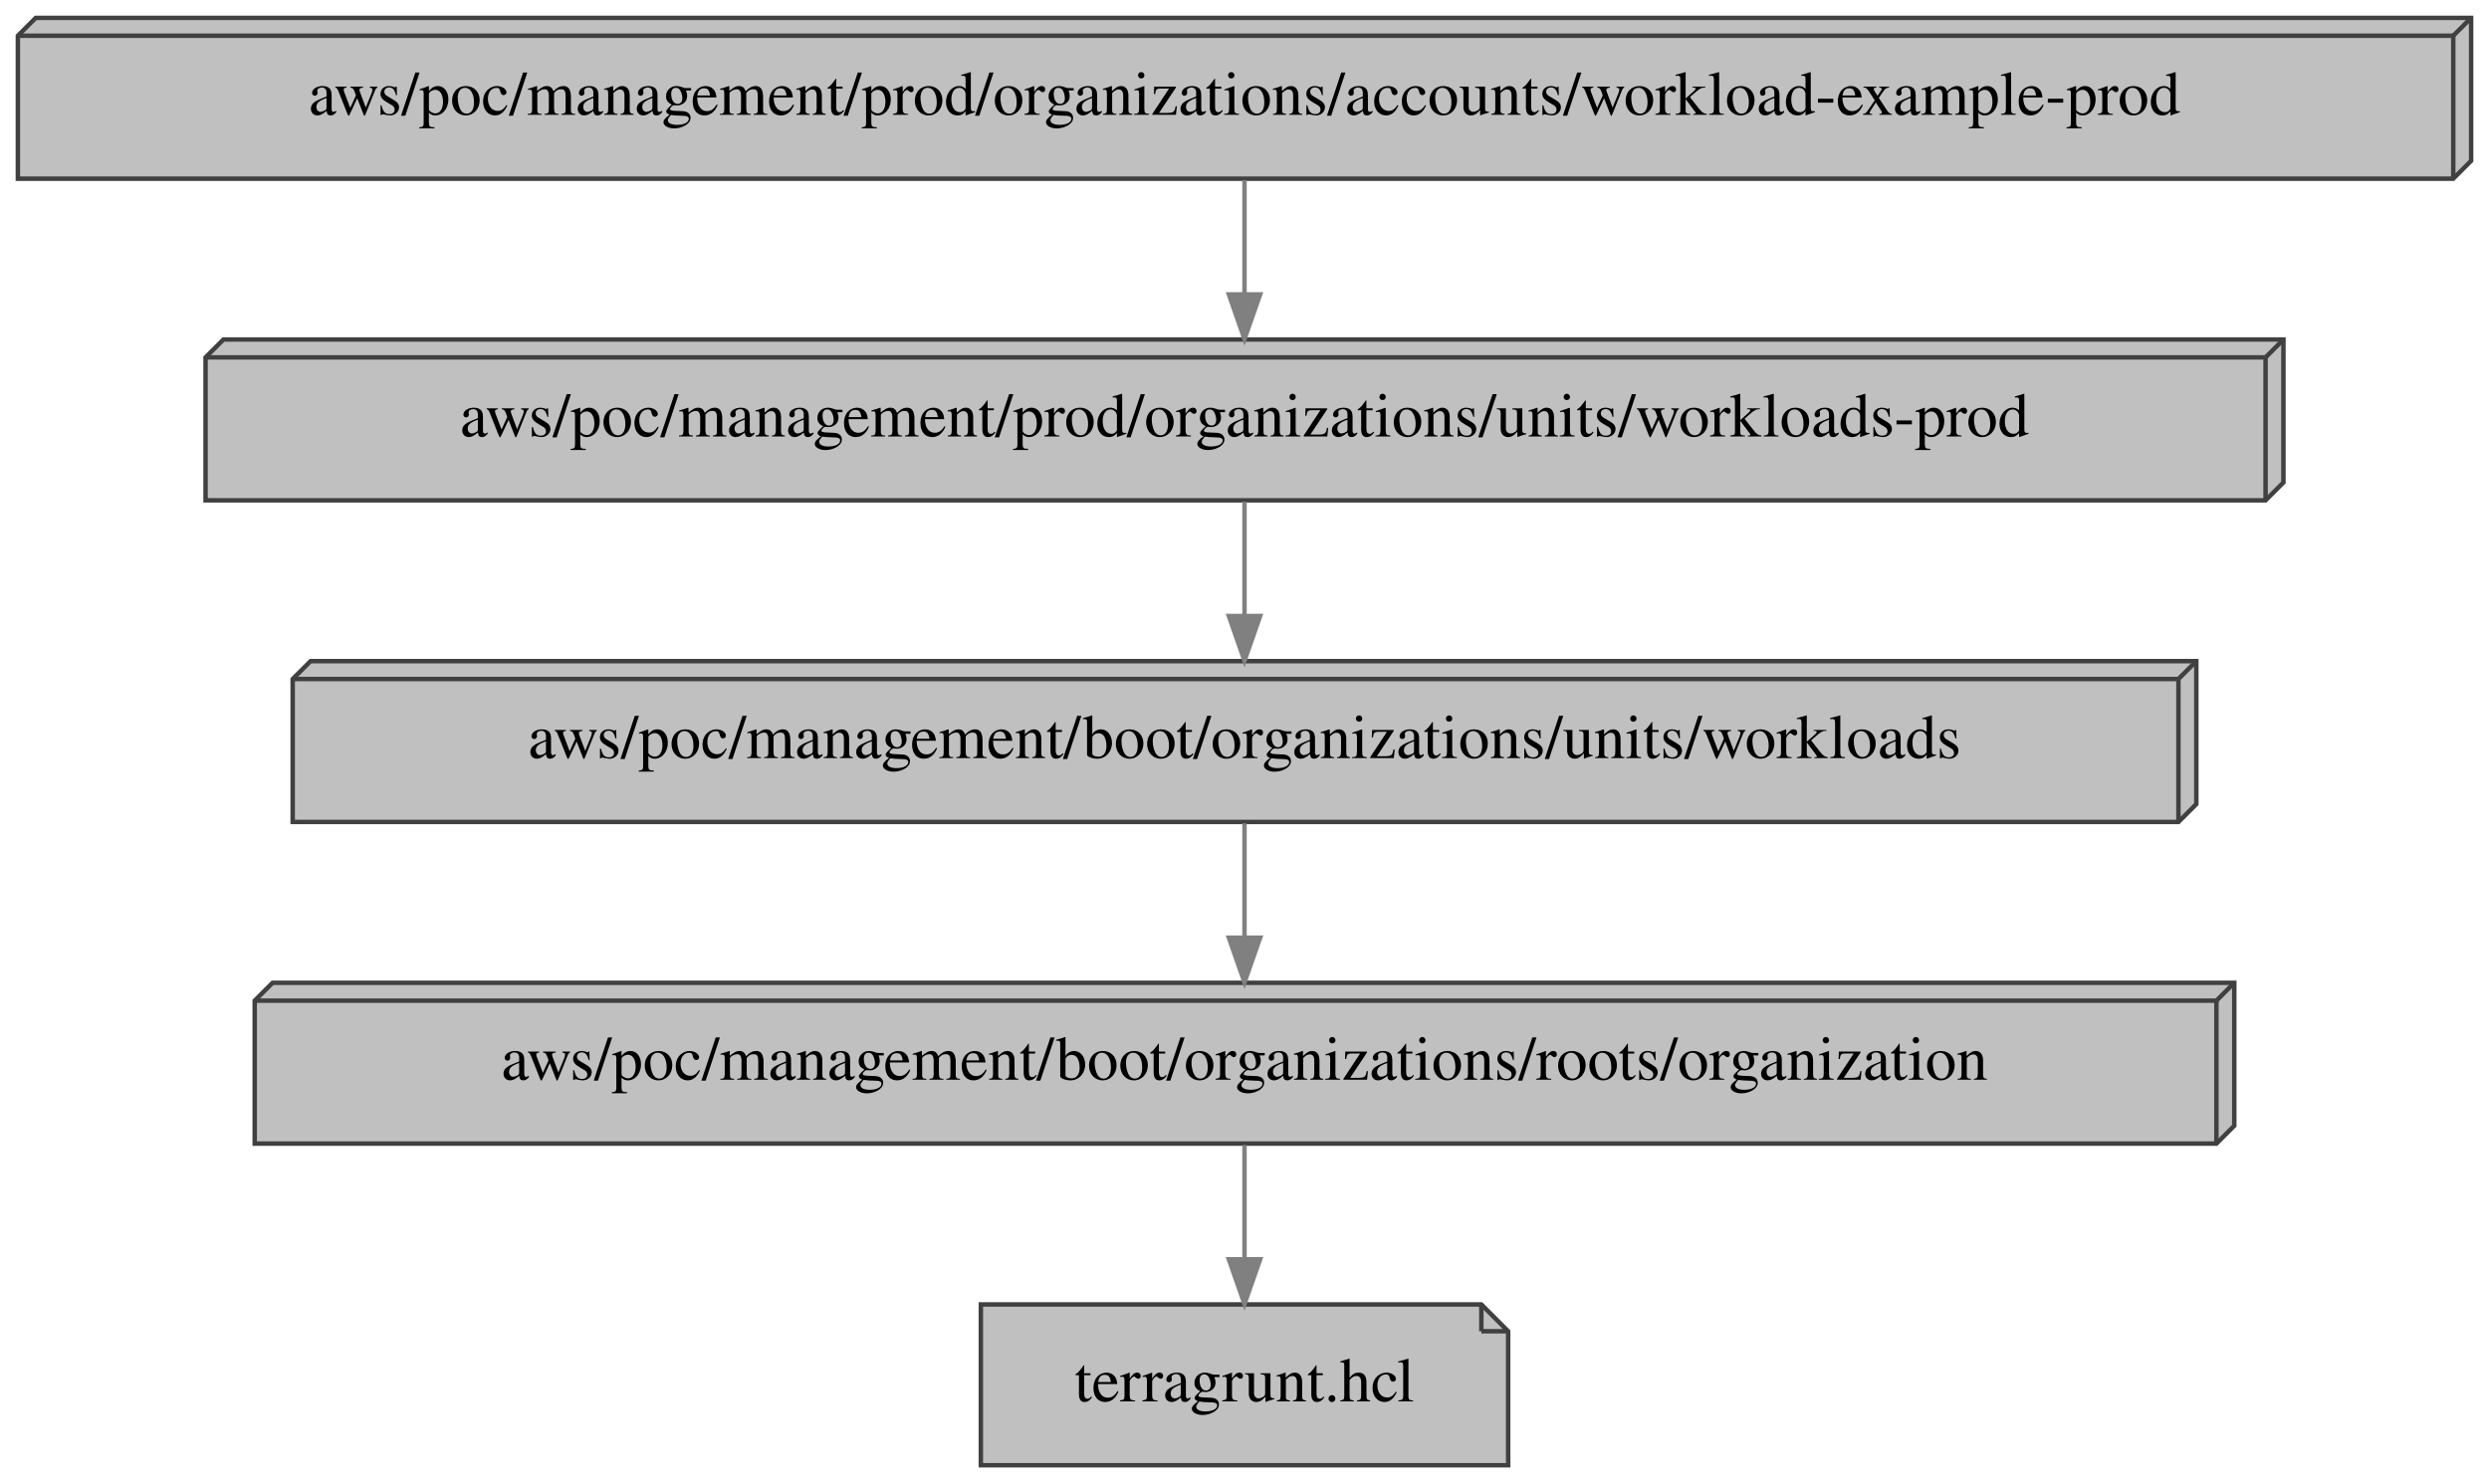
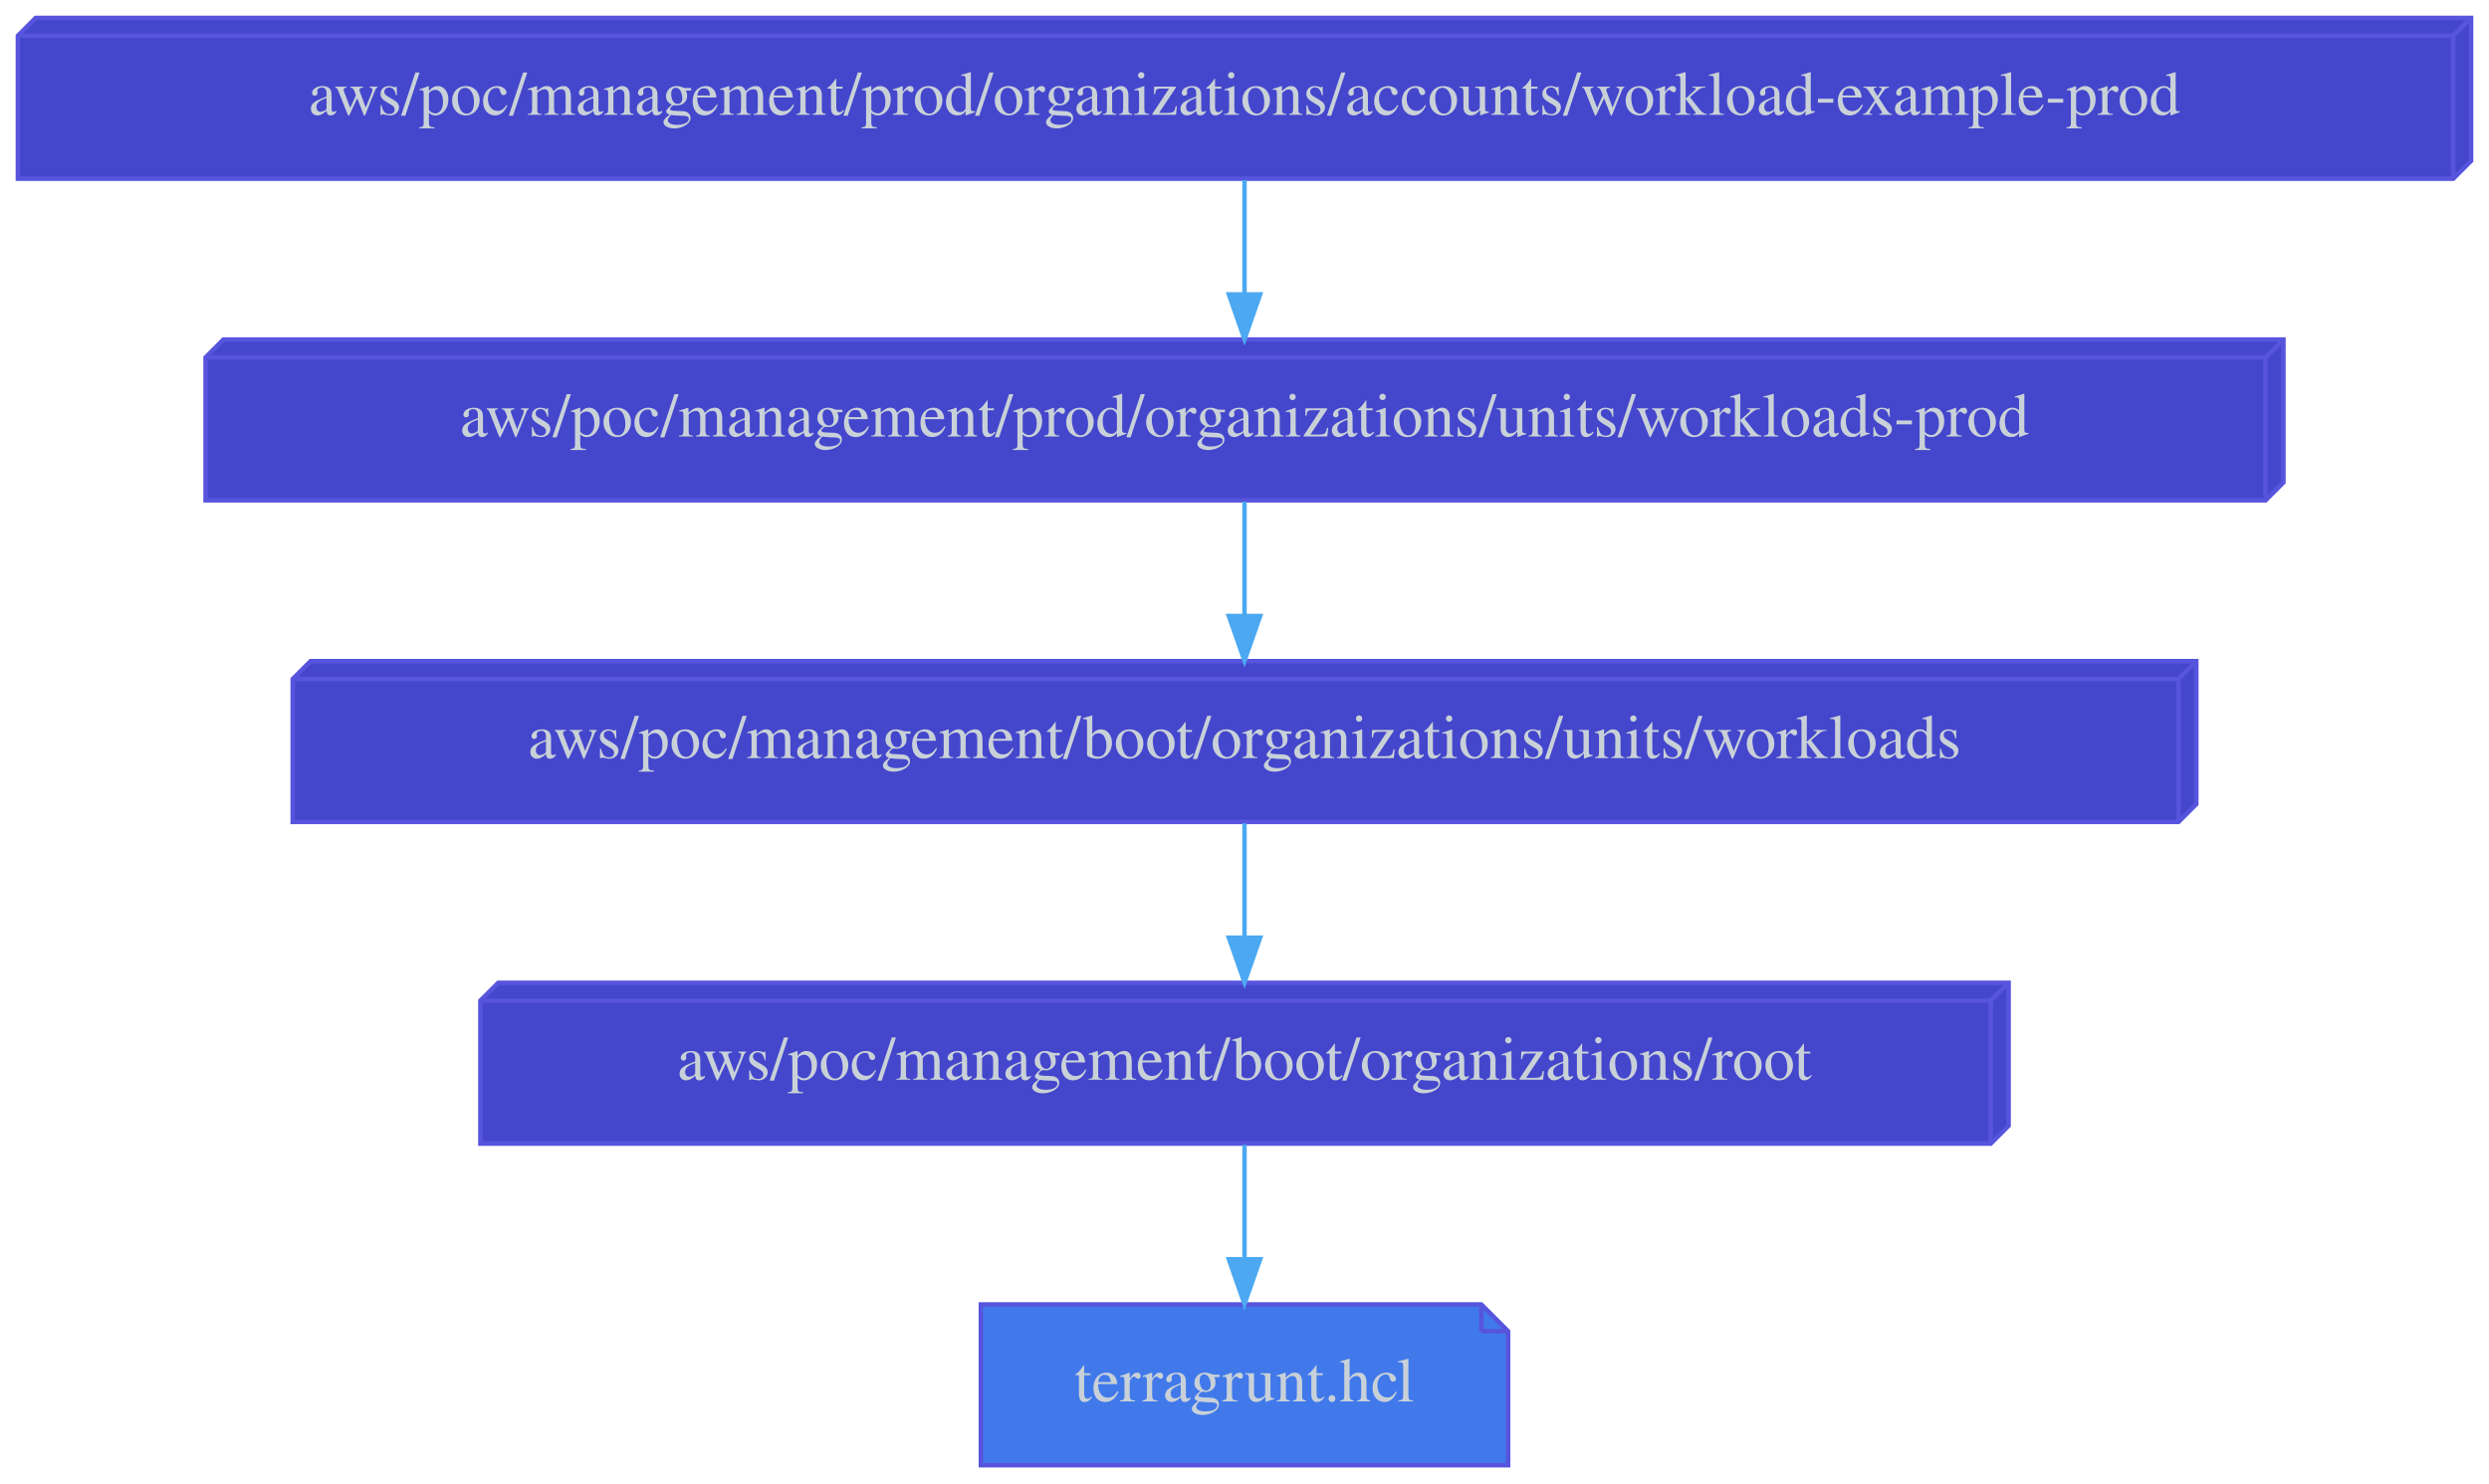
<svg xmlns="http://www.w3.org/2000/svg" width="557pt" height="332pt" viewBox="0.00 0.00 557.00 332.00">
  <g id="graph0" class="graph" transform="scale(1 1) rotate(0) translate(4 328)">
    <polygon fill="transparent" stroke="transparent" points="-4,4 -4,-328 553,-328 553,4 -4,4" />
    <g id="node1" class="node">
-       <polygon fill="#c0c0c0" stroke="#404040" points="327.5,-36 215.5,-36 215.5,0 333.5,0 333.5,-30 327.5,-36" />
-       <polyline fill="none" stroke="#404040" points="327.5,-36 327.5,-30 " />
-       <polyline fill="none" stroke="#404040" points="333.5,-30 327.5,-30 " />
-       <text text-anchor="middle" x="274.5" y="-14.3" font-family="Times,serif" font-size="14.00">terragrunt.hcl</text>
+       <polygon fill="#4179ea" stroke="#5754dd" points="327.5,-36 215.5,-36 215.5,0 333.5,0 333.5,-30 327.5,-36" />
+       <polyline fill="none" stroke="#5754dd" points="327.5,-36 327.5,-30 " />
+       <polyline fill="none" stroke="#5754dd" points="333.5,-30 327.5,-30 " />
+       <text text-anchor="middle" x="274.5" y="-14.3" font-family="Times,serif" font-size="14.00" fill="#c9d1d8">terragrunt.hcl</text>
    </g>
    <g id="node2" class="node">
-       <polygon fill="#c0c0c0" stroke="#404040" points="496,-108 57,-108 53,-104 53,-72 492,-72 496,-76 496,-108" />
-       <polyline fill="none" stroke="#404040" points="492,-104 53,-104 " />
-       <polyline fill="none" stroke="#404040" points="492,-104 492,-72 " />
-       <polyline fill="none" stroke="#404040" points="492,-104 496,-108 " />
-       <text text-anchor="middle" x="274.5" y="-86.3" font-family="Times,serif" font-size="14.00">aws/poc/management/boot/organizations/roots/organization</text>
+       <polygon fill="#4447cc" stroke="#5754dd" points="445.5,-108 107.5,-108 103.5,-104 103.5,-72 441.5,-72 445.5,-76 445.5,-108" />
+       <polyline fill="none" stroke="#5754dd" points="441.5,-104 103.5,-104 " />
+       <polyline fill="none" stroke="#5754dd" points="441.5,-104 441.5,-72 " />
+       <polyline fill="none" stroke="#5754dd" points="441.5,-104 445.5,-108 " />
+       <text text-anchor="middle" x="274.5" y="-86.3" font-family="Times,serif" font-size="14.00" fill="#c9d1d8">aws/poc/management/boot/organizations/root</text>
    </g>
    <g id="edge1" class="edge">
-       <path fill="none" stroke="#808080" d="M274.5,-71.7C274.5,-63.98 274.5,-54.71 274.5,-46.11" />
-       <polygon fill="#808080" stroke="#808080" points="278,-46.1 274.5,-36.1 271,-46.1 278,-46.1" />
+       <path fill="none" stroke="#4ba8f1" d="M274.5,-71.7C274.5,-63.98 274.5,-54.71 274.5,-46.11" />
+       <polygon fill="#4ba8f1" stroke="#4ba8f1" points="278,-46.1 274.5,-36.1 271,-46.1 278,-46.1" />
    </g>
    <g id="node3" class="node">
-       <polygon fill="#c0c0c0" stroke="#404040" points="487.5,-180 65.5,-180 61.5,-176 61.5,-144 483.5,-144 487.5,-148 487.5,-180" />
-       <polyline fill="none" stroke="#404040" points="483.5,-176 61.5,-176 " />
-       <polyline fill="none" stroke="#404040" points="483.5,-176 483.5,-144 " />
-       <polyline fill="none" stroke="#404040" points="483.5,-176 487.5,-180 " />
-       <text text-anchor="middle" x="274.5" y="-158.3" font-family="Times,serif" font-size="14.00">aws/poc/management/boot/organizations/units/workloads</text>
+       <polygon fill="#4447cc" stroke="#5754dd" points="487.5,-180 65.5,-180 61.5,-176 61.5,-144 483.5,-144 487.5,-148 487.5,-180" />
+       <polyline fill="none" stroke="#5754dd" points="483.5,-176 61.5,-176 " />
+       <polyline fill="none" stroke="#5754dd" points="483.5,-176 483.5,-144 " />
+       <polyline fill="none" stroke="#5754dd" points="483.5,-176 487.5,-180 " />
+       <text text-anchor="middle" x="274.5" y="-158.3" font-family="Times,serif" font-size="14.00" fill="#c9d1d8">aws/poc/management/boot/organizations/units/workloads</text>
    </g>
    <g id="edge2" class="edge">
-       <path fill="none" stroke="#808080" d="M274.5,-143.7C274.5,-135.98 274.5,-126.71 274.5,-118.11" />
-       <polygon fill="#808080" stroke="#808080" points="278,-118.1 274.5,-108.1 271,-118.1 278,-118.1" />
+       <path fill="none" stroke="#4ba8f1" d="M274.5,-143.7C274.5,-135.98 274.5,-126.71 274.5,-118.11" />
+       <polygon fill="#4ba8f1" stroke="#4ba8f1" points="278,-118.1 274.5,-108.1 271,-118.1 278,-118.1" />
    </g>
    <g id="node4" class="node">
-       <polygon fill="#c0c0c0" stroke="#404040" points="549,-324 4,-324 0,-320 0,-288 545,-288 549,-292 549,-324" />
-       <polyline fill="none" stroke="#404040" points="545,-320 0,-320 " />
-       <polyline fill="none" stroke="#404040" points="545,-320 545,-288 " />
-       <polyline fill="none" stroke="#404040" points="545,-320 549,-324 " />
-       <text text-anchor="middle" x="274.5" y="-302.3" font-family="Times,serif" font-size="14.00">aws/poc/management/prod/organizations/accounts/workload-example-prod</text>
+       <polygon fill="#4447cc" stroke="#5754dd" points="549,-324 4,-324 0,-320 0,-288 545,-288 549,-292 549,-324" />
+       <polyline fill="none" stroke="#5754dd" points="545,-320 0,-320 " />
+       <polyline fill="none" stroke="#5754dd" points="545,-320 545,-288 " />
+       <polyline fill="none" stroke="#5754dd" points="545,-320 549,-324 " />
+       <text text-anchor="middle" x="274.5" y="-302.3" font-family="Times,serif" font-size="14.00" fill="#c9d1d8">aws/poc/management/prod/organizations/accounts/workload-example-prod</text>
    </g>
    <g id="node5" class="node">
-       <polygon fill="#c0c0c0" stroke="#404040" points="507,-252 46,-252 42,-248 42,-216 503,-216 507,-220 507,-252" />
-       <polyline fill="none" stroke="#404040" points="503,-248 42,-248 " />
-       <polyline fill="none" stroke="#404040" points="503,-248 503,-216 " />
-       <polyline fill="none" stroke="#404040" points="503,-248 507,-252 " />
-       <text text-anchor="middle" x="274.5" y="-230.3" font-family="Times,serif" font-size="14.00">aws/poc/management/prod/organizations/units/workloads-prod</text>
+       <polygon fill="#4447cc" stroke="#5754dd" points="507,-252 46,-252 42,-248 42,-216 503,-216 507,-220 507,-252" />
+       <polyline fill="none" stroke="#5754dd" points="503,-248 42,-248 " />
+       <polyline fill="none" stroke="#5754dd" points="503,-248 503,-216 " />
+       <polyline fill="none" stroke="#5754dd" points="503,-248 507,-252 " />
+       <text text-anchor="middle" x="274.5" y="-230.3" font-family="Times,serif" font-size="14.00" fill="#c9d1d8">aws/poc/management/prod/organizations/units/workloads-prod</text>
    </g>
    <g id="edge3" class="edge">
-       <path fill="none" stroke="#808080" d="M274.5,-287.7C274.5,-279.98 274.5,-270.71 274.5,-262.11" />
-       <polygon fill="#808080" stroke="#808080" points="278,-262.1 274.5,-252.1 271,-262.1 278,-262.1" />
+       <path fill="none" stroke="#4ba8f1" d="M274.5,-287.7C274.5,-279.98 274.5,-270.71 274.5,-262.11" />
+       <polygon fill="#4ba8f1" stroke="#4ba8f1" points="278,-262.1 274.5,-252.1 271,-262.1 278,-262.1" />
    </g>
    <g id="edge4" class="edge">
-       <path fill="none" stroke="#808080" d="M274.5,-215.7C274.5,-207.98 274.5,-198.71 274.5,-190.11" />
-       <polygon fill="#808080" stroke="#808080" points="278,-190.1 274.5,-180.1 271,-190.1 278,-190.1" />
+       <path fill="none" stroke="#4ba8f1" d="M274.5,-215.7C274.5,-207.98 274.5,-198.71 274.5,-190.11" />
+       <polygon fill="#4ba8f1" stroke="#4ba8f1" points="278,-190.1 274.5,-180.1 271,-190.1 278,-190.1" />
    </g>
  </g>
</svg>
